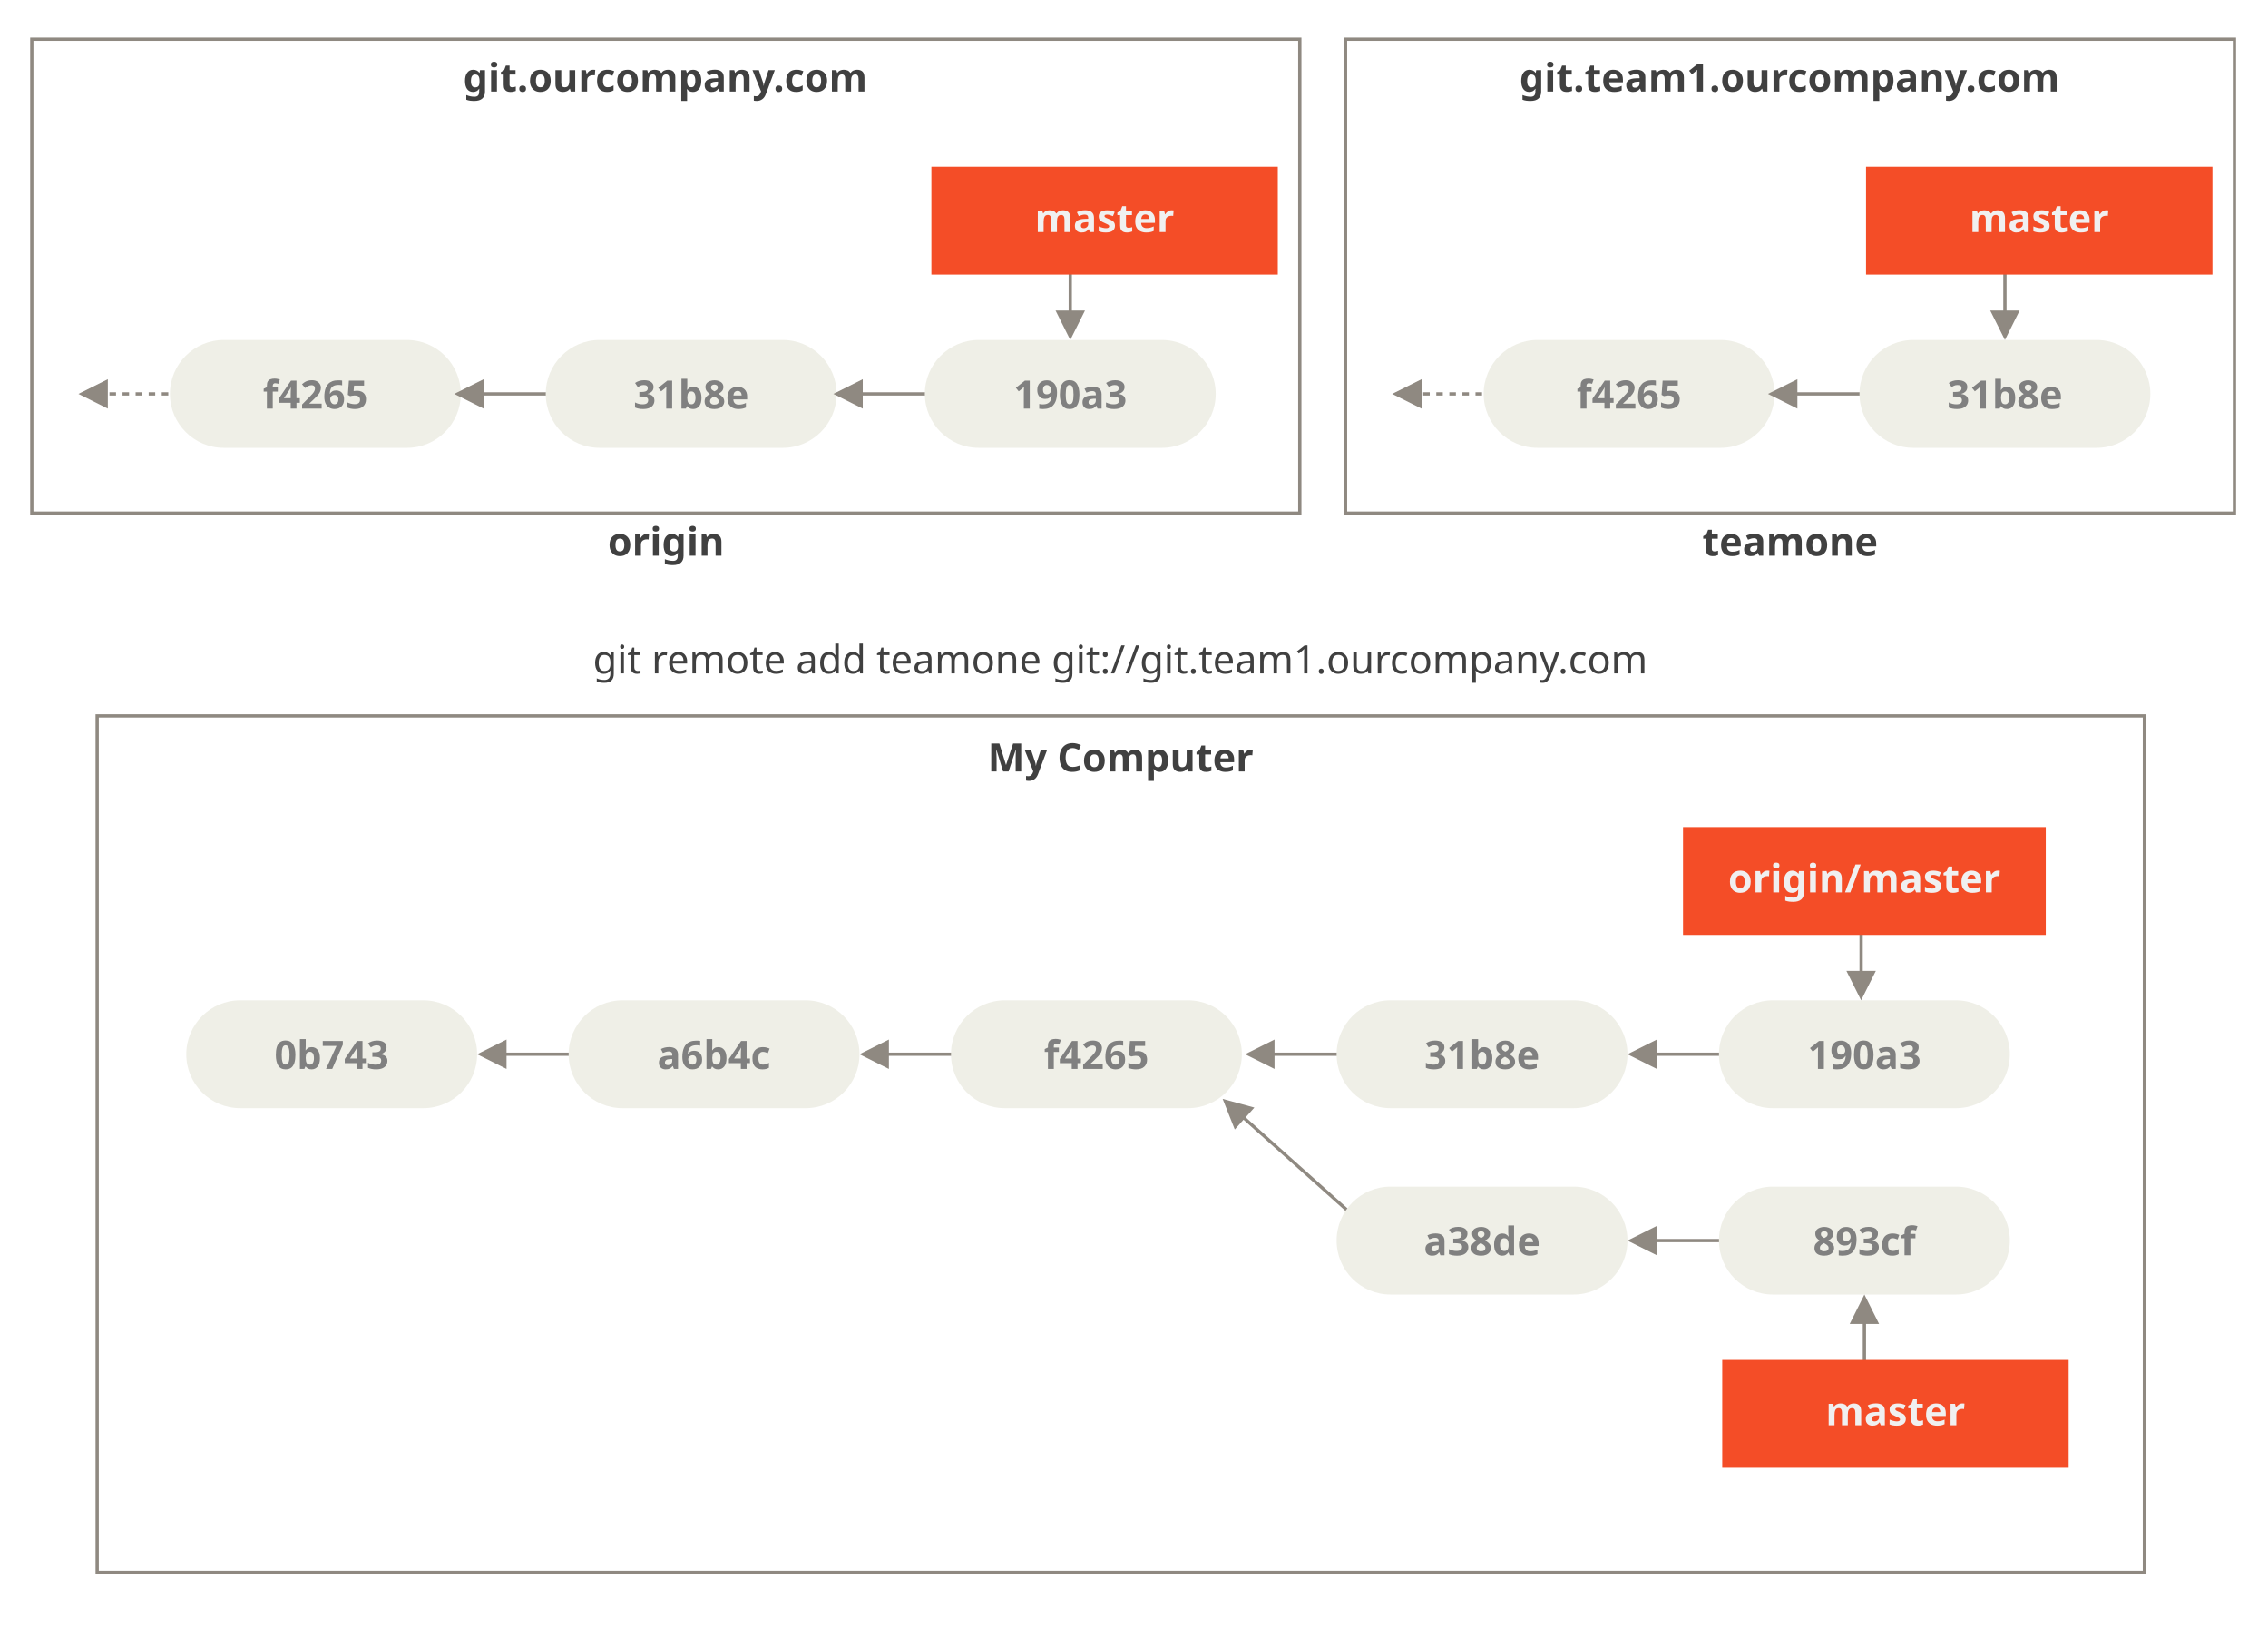
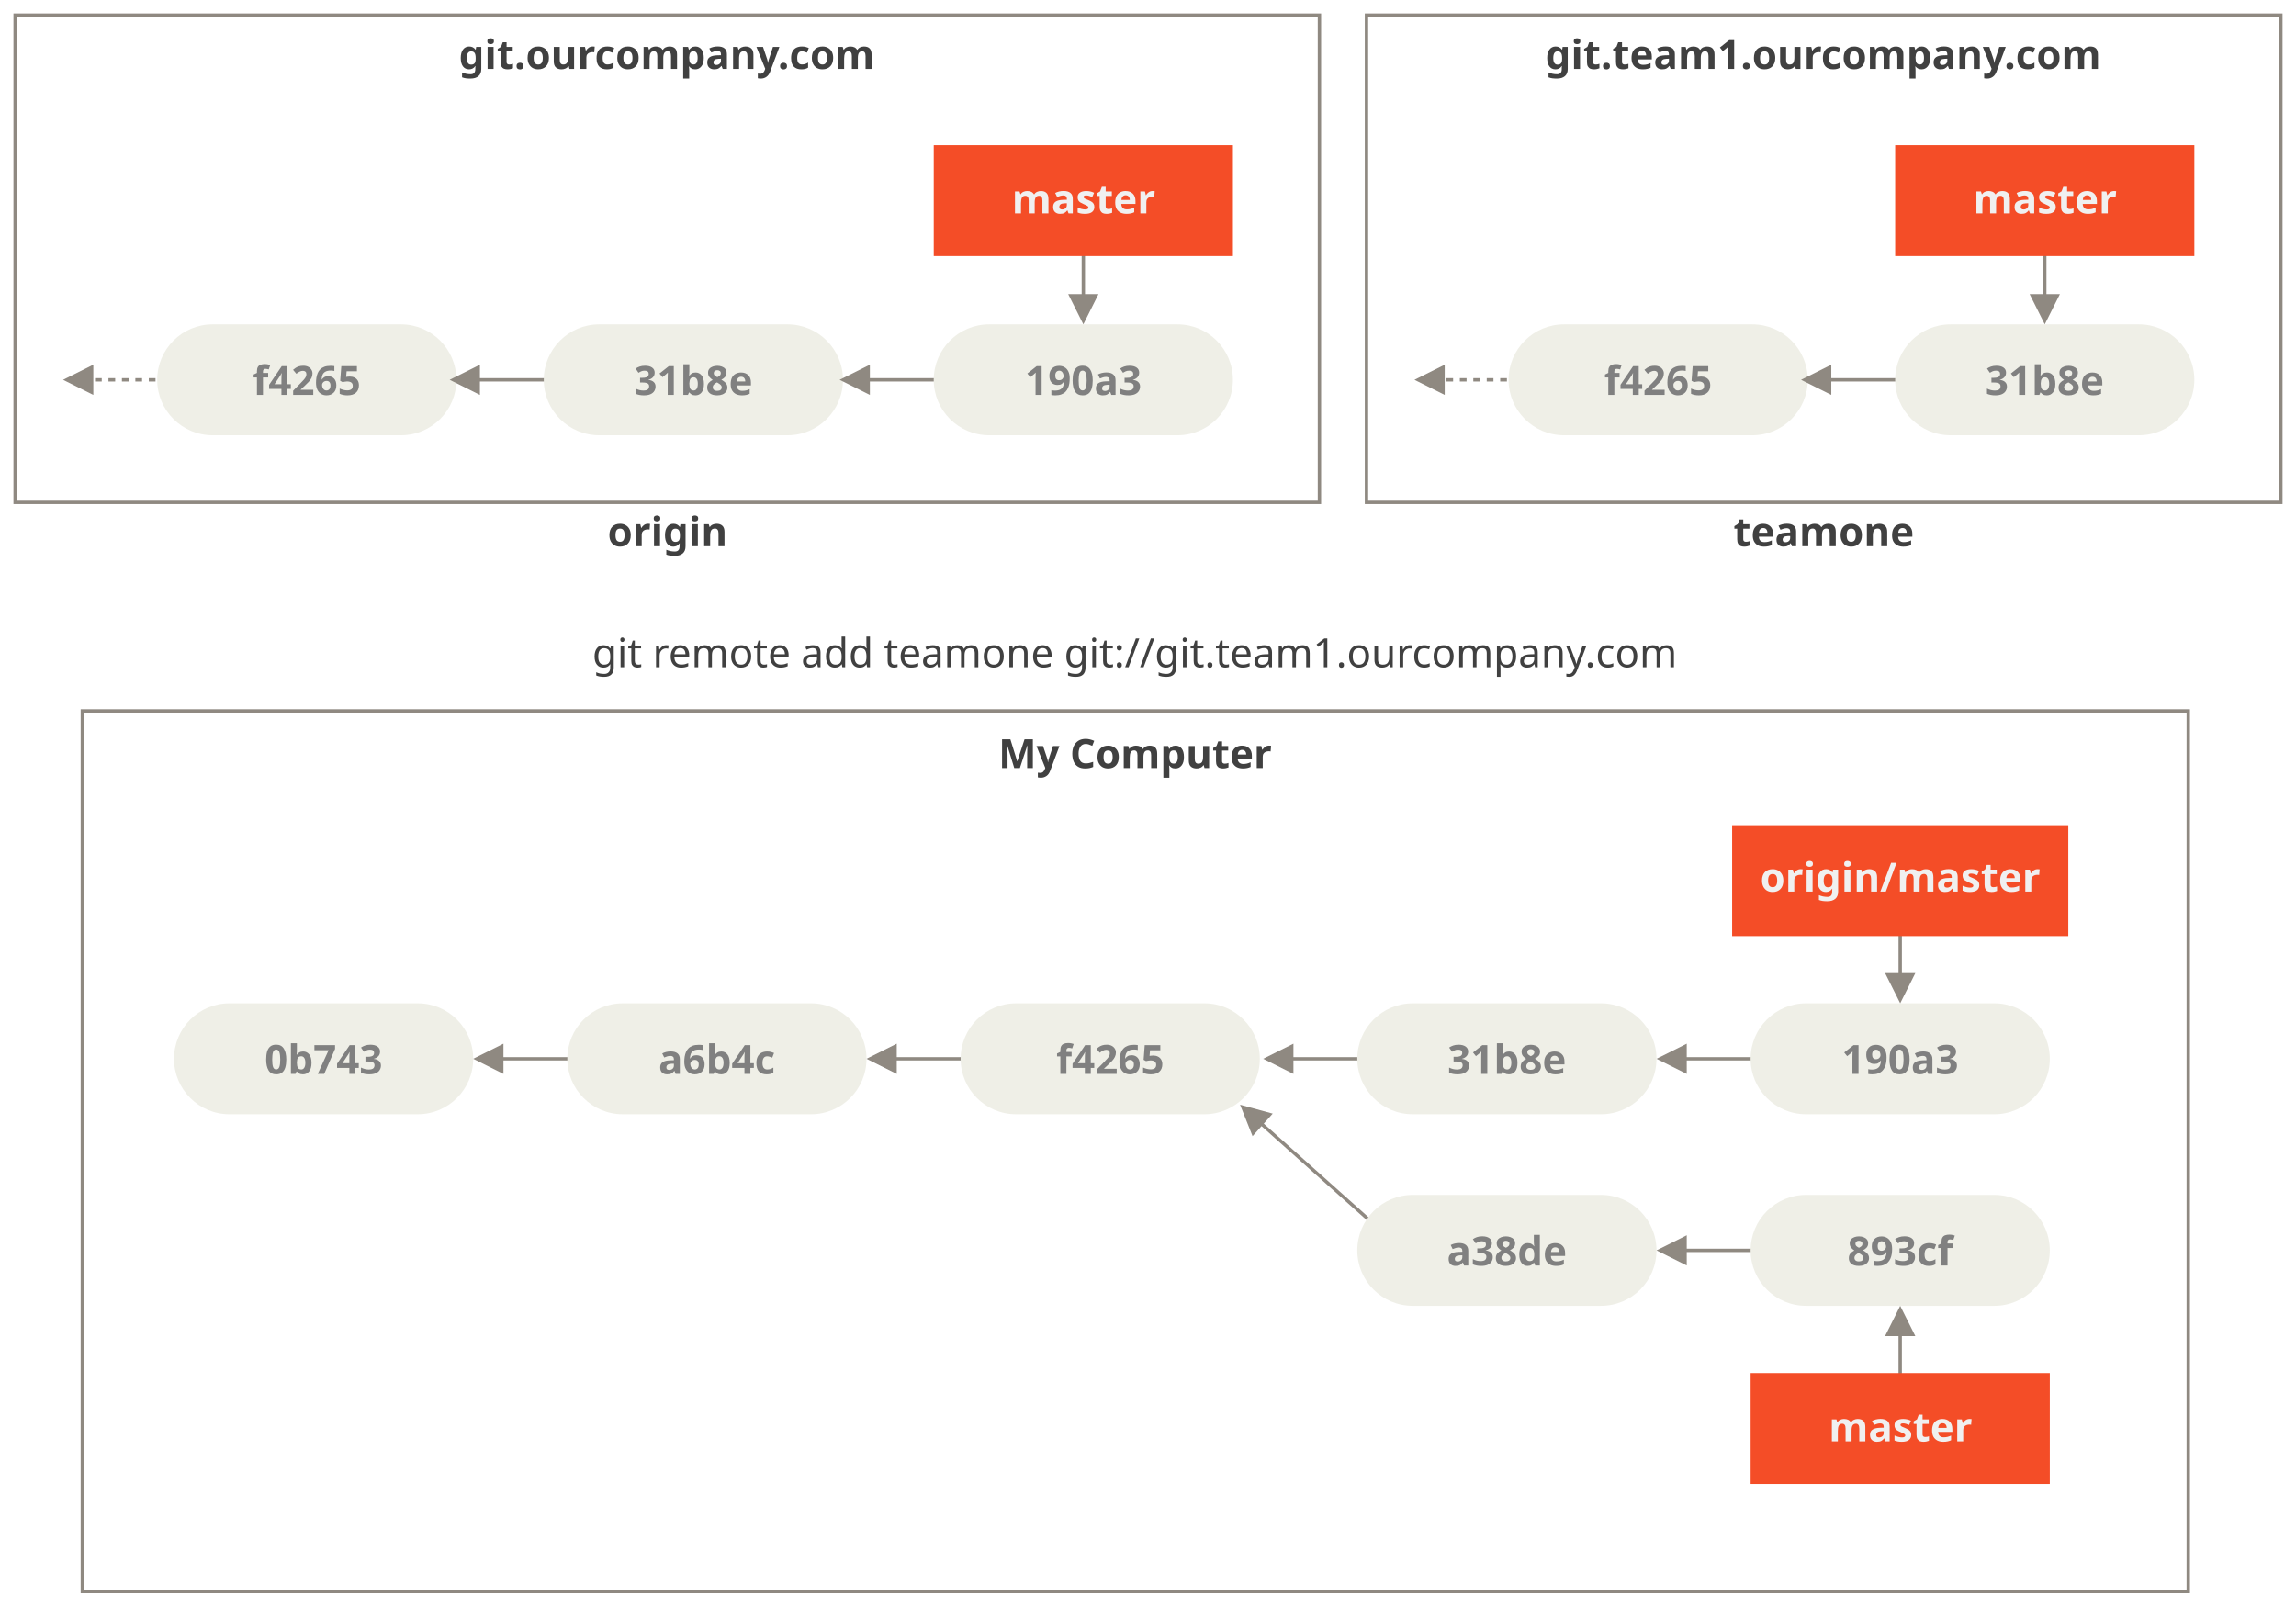
- <svg xmlns="http://www.w3.org/2000/svg" id="svg14350" version="1.1" viewBox="0 0 694 498">
-   <g id="03---Remote-Branches-4" fill="none" fill-rule="evenodd">
-     <g id="Group" transform="translate(30 219)">
-       <g id="brown" transform="translate(27 87)">
-         <rect id="Rectangle-1" width="89" height="33" rx="16.5" fill="#EFEFE7" fill-rule="evenodd" />
-         <text id="C6" fill="#979797" font-family="Source Code Pro" font-size="12px" font-weight="700" text-anchor="middle">
-           <tspan id="tspan14181" x="44.5" y="21" fill="#808080">0b743</tspan>
-         </text>
-       </g>
-       <path id="Line-5" d="m125 103h39v1h-39v4l-9-4.5 9-4.5v4z" fill="#8F8981" fill-rule="nonzero" />
-       <g id="g14192" transform="translate(144 87)">
-         <rect id="rect14186" width="89" height="33" rx="16.5" fill="#EFEFE7" fill-rule="evenodd" />
-         <text id="text14190" fill="#979797" font-family="Source Code Pro" font-size="12px" font-weight="700" text-anchor="middle">
-           <tspan id="tspan14188" x="44.5" y="21" fill="#808080">a6b4c</tspan>
-         </text>
-       </g>
-       <g id="Line-4-+-brown-3" transform="translate(233 87)">
-         <path id="Line-4" d="m9 16h39v1h-39v4l-9-4.5 9-4.5v4z" fill="#8F8981" fill-rule="nonzero" />
-         <g id="g14201" transform="translate(28)">
-           <rect id="rect14195" width="89" height="33" rx="16.5" fill="#EFEFE7" fill-rule="evenodd" />
-           <text id="text14199" fill="#979797" font-family="Source Code Pro" font-size="12px" font-weight="700" text-anchor="middle">
-             <tspan id="tspan14197" x="44.5" y="21" fill="#808080">f4265</tspan>
-           </text>
-         </g>
-       </g>
-       <path id="Line-11" d="m360 103h39v1h-39v4l-9-4.5 9-4.5v4z" fill="#8F8981" fill-rule="nonzero" />
-       <path id="Line-14" d="m351.17 122.79 41.035 36.669-.666.746-41.035-36.669-2.665 2.983-3.712-9.352 9.709 2.642-2.665 2.983z" fill="#8F8981" fill-rule="nonzero" />
-       <g id="g14212" transform="translate(379 87)">
-         <rect id="rect14206" width="89" height="33" rx="16.5" fill="#EFEFE7" fill-rule="evenodd" />
-         <text id="text14210" fill="#979797" font-family="Source Code Pro" font-size="12px" font-weight="700" text-anchor="middle">
-           <tspan id="tspan14208" x="44.5" y="21" fill="#808080">31b8e</tspan>
-         </text>
-       </g>
-       <path id="Line-12" d="m477 103h39v1h-39v4l-9-4.5 9-4.5v4z" fill="#8F8981" fill-rule="nonzero" />
-       <g id="g14221" transform="translate(496 87)">
-         <rect id="rect14215" width="89" height="33" rx="16.5" fill="#EFEFE7" fill-rule="evenodd" />
-         <text id="text14219" fill="#979797" font-family="Source Code Pro" font-size="12px" font-weight="700" text-anchor="middle">
-           <tspan id="tspan14217" x="44.5" y="21" fill="#808080">190a3</tspan>
-         </text>
-       </g>
-       <g id="g14229" transform="translate(379 144)">
-         <rect id="rect14223" width="89" height="33" rx="16.5" fill="#EFEFE7" fill-rule="evenodd" />
-         <text id="text14227" fill="#979797" font-family="Source Code Pro" font-size="12px" font-weight="700" text-anchor="middle">
-           <tspan id="tspan14225" x="44.5" y="21" fill="#808080">a38de</tspan>
-         </text>
-       </g>
-       <path id="Line-13" d="m477 160h39v1h-39v4l-9-4.5 9-4.5v4z" fill="#8F8981" fill-rule="nonzero" />
-       <g id="g14238" transform="translate(496 144)">
-         <rect id="rect14232" width="89" height="33" rx="16.5" fill="#EFEFE7" fill-rule="evenodd" />
-         <text id="text14236" fill="#979797" font-family="Source Code Pro" font-size="12px" font-weight="700" text-anchor="middle">
-           <tspan id="tspan14234" x="44.5" y="21" fill="#808080">893cf</tspan>
-         </text>
-       </g>
-       <g id="Line-3-+-ref-2" transform="translate(497 177)">
-         <path id="Line-3" d="m44 9v25h-1v-25h-4l4.5-9 4.5 9h-4z" fill="#8F8981" fill-rule="nonzero" />
-         <g id="ref" transform="translate(0 20)">
-           <rect id="Rectangle-2" width="106" height="33" fill="#F44D27" fill-rule="evenodd" />
-           <text id="master" fill="#979797" font-family="Source Code Pro" font-size="12px" font-weight="700" text-anchor="middle">
-             <tspan id="tspan14242" x="53" y="20" fill="#f0f0f0">master</tspan>
-           </text>
-         </g>
-       </g>
-       <g id="Line-6-+-ref-3" transform="translate(485 34)">
-         <path id="Line-6" d="m54 44v-27h1v27h4l-4.5 9-4.5-9h4z" fill="#8F8981" fill-rule="nonzero" />
-         <g id="ref-3">
-           <rect id="rect14248" width="111" height="33" fill="#F44D27" />
-           <text id="text14252" fill="#979797" font-family="Source Code Pro" font-size="12px" font-weight="700" text-anchor="middle">
-             <tspan id="tspan14250" x="55.5" y="20" fill="#f0f0f0">origin/master</tspan>
-           </text>
-         </g>
-       </g>
-       <rect id="Rectangle-11" x="-.265" width="626.45" height="262" stroke="#8F8981" stroke-linecap="square" />
-       <text id="My-Computer" transform="translate(-.30336)" font-size="12px" font-weight="700" style="fill:#404040;font-family:'Source Code Pro';font-size:12px;font-weight:700;text-anchor:middle">
-         <tspan id="tspan14257" x="313.225" y="17" style="fill:#404040">My Computer</tspan>
+ <svg xmlns="http://www.w3.org/2000/svg" id="svg14350" version="1.1" viewBox="0 0 683 478">
+   <g id="g10643">
+     <g id="brown" transform="translate(51.765,298.5)" style="fill-rule:evenodd;fill:none">
+       <rect id="Rectangle-1" width="89" height="33" rx="16.5" ry="16.5" style="fill-rule:evenodd;fill:#efefe7" />
+       <text id="C6" font-size="12px" font-weight="700" style="fill:#979797;font-family:'Source Code Pro';font-size:12px;font-weight:700;text-anchor:middle">
+         <tspan id="tspan14181" x="44.5" y="21" style="fill:gray">0b743</tspan>
      </text>
    </g>
-     <text id="git-remote-add-teamo" transform="translate(148.8)" font-size="12px" font-weight="700" style="fill:#404040;font-family:'Source Code Pro';font-feature-settings:normal;font-size:12px;font-variant-caps:normal;font-variant-ligatures:normal;font-variant-numeric:normal;font-weight:500;text-align:center;text-anchor:middle;writing-mode:lr">
-       <tspan id="tspan14261" x="194" y="206" style="fill:#404040;font-family:'Source Code Pro';font-feature-settings:normal;font-size:12px;font-variant-caps:normal;font-variant-ligatures:normal;font-variant-numeric:normal;font-weight:500;text-align:center;text-anchor:middle;writing-mode:lr">git remote add teamone git://git.team1.ourcompany.com</tspan>
-     </text>
-     <g id="g14301" transform="translate(24 51)">
-       <path id="Line-8" d="m0 69.5 9-4.5v9l-9-4.5zm47.5-.5v1h-2v-1h2zm-4 0v1h-2v-1h2zm-4 0v1h-2v-1h2zm-4 0v1h-2v-1h2zm-4 0v1h-2v-1h2zm-4 0v1h-2v-1h2zm-4 0v1h-2v-1h2zm-4 0v1h-2v-1h2zm-4 0v1h-2v-1h2zm-4 0v1h-2v-1h2z" fill="#8F8981" fill-rule="nonzero" />
-       <g id="g14271" transform="translate(28 53)">
-         <rect id="rect14265" width="89" height="33" rx="16.5" fill="#EFEFE7" fill-rule="evenodd" />
-         <text id="text14269" fill="#979797" font-family="Source Code Pro" font-size="12px" font-weight="700" text-anchor="middle">
-           <tspan id="tspan14267" x="44.5" y="21" fill="#808080">f4265</tspan>
-         </text>
-       </g>
-       <path id="Line-9" d="m124 69h39v1h-39v4l-9-4.5 9-4.5v4z" fill="#8F8981" fill-rule="nonzero" />
-       <g id="g14280" transform="translate(143 53)">
-         <rect id="rect14274" width="89" height="33" rx="16.5" fill="#EFEFE7" fill-rule="evenodd" />
-         <text id="text14278" fill="#979797" font-family="Source Code Pro" font-size="12px" font-weight="700" text-anchor="middle">
-           <tspan id="tspan14276" x="44.5" y="21" fill="#808080">31b8e</tspan>
-         </text>
-       </g>
-       <path id="Line-10" d="m240 69h39v1h-39v4l-9-4.5 9-4.5v4z" fill="#8F8981" fill-rule="nonzero" />
-       <g id="g14289" transform="translate(259 53)">
-         <rect id="rect14283" width="89" height="33" rx="16.5" fill="#EFEFE7" fill-rule="evenodd" />
-         <text id="text14287" fill="#979797" font-family="Source Code Pro" font-size="12px" font-weight="700" text-anchor="middle">
-           <tspan id="tspan14285" x="44.5" y="21" fill="#808080">190a3</tspan>
-         </text>
-       </g>
-       <g id="Line-2-+-ref" transform="translate(261)">
-         <path id="Line-2" d="m42 44v-24h1v24h4l-4.5 9-4.5-9h4z" fill="#8F8981" fill-rule="nonzero" />
-         <g id="g14298">
-           <rect id="rect14292" width="106" height="33" fill="#F44D27" fill-rule="evenodd" />
-           <text id="text14296" fill="#979797" font-family="Source Code Pro" font-size="12px" font-weight="700" text-anchor="middle">
-             <tspan id="tspan14294" x="53" y="20" fill="#f0f0f0">master</tspan>
-           </text>
-         </g>
-       </g>
-     </g>
-     <rect id="Rectangle-10" x="9.735" y="12" width="388" height="144.97" stroke="#8F8981" stroke-linecap="square" />
-     <text id="git.ourcompany.com" transform="translate(9.5766)" font-size="12px" font-weight="700" style="fill:#404040;font-family:'Source Code Pro';font-size:12px;font-weight:700;text-anchor:middle">
-       <tspan id="tspan14304" x="194" y="28" style="fill:#404040">git.ourcompany.com</tspan>
-     </text>
-     <text id="origin" transform="translate(9.8106)" font-size="12px" font-weight="700" style="fill:#404040;font-family:'Source Code Pro';font-size:12px;font-weight:700;text-anchor:middle">
-       <tspan id="tspan14307" x="194" y="170" style="fill:#404040">origin</tspan>
-     </text>
-     <path id="path14310" d="m426 120.5 9-4.5v9l-9-4.5zm47.5-.5v1h-2v-1h2zm-4 0v1h-2v-1h2zm-4 0v1h-2v-1h2zm-4 0v1h-2v-1h2zm-4 0v1h-2v-1h2zm-4 0v1h-2v-1h2zm-4 0v1h-2v-1h2zm-4 0v1h-2v-1h2zm-4 0v1h-2v-1h2zm-4 0v1h-2v-1h2z" fill="#8F8981" fill-rule="nonzero" />
-     <g id="g14318" transform="translate(454 104)">
-       <rect id="rect14312" width="89" height="33" rx="16.5" fill="#EFEFE7" fill-rule="evenodd" />
-       <text id="text14316" fill="#979797" font-family="Source Code Pro" font-size="12px" font-weight="700" text-anchor="middle">
-         <tspan id="tspan14314" x="44.5" y="21" fill="#808080">f4265</tspan>
+     <path id="Line-5" transform="translate(24.765,211.5)" d="m125 103h39v1h-39v4l-9-4.5 9-4.5z" style="fill:#8f8981" />
+     <g id="g14192" transform="translate(168.76 298.5)" style="fill-rule:evenodd;fill:none">
+       <rect id="rect14186" width="89" height="33" rx="16.5" ry="16.5" style="fill-rule:evenodd;fill:#efefe7" />
+       <text id="text14190" font-size="12px" font-weight="700" style="fill:#979797;font-family:'Source Code Pro';font-size:12px;font-weight:700;text-anchor:middle">
+         <tspan id="tspan14188" x="44.5" y="21" style="fill:gray">a6b4c</tspan>
      </text>
    </g>
-     <path id="path14320" d="m550 120h39v1h-39v4l-9-4.5 9-4.5v4z" fill="#8F8981" fill-rule="nonzero" />
-     <g id="g14328" transform="translate(569 104)">
-       <rect id="rect14322" width="89" height="33" rx="16.5" fill="#EFEFE7" fill-rule="evenodd" />
-       <text id="text14326" fill="#979797" font-family="Source Code Pro" font-size="12px" font-weight="700" text-anchor="middle">
-         <tspan id="tspan14324" x="44.5" y="21" fill="#808080">31b8e</tspan>
-       </text>
-     </g>
-     <g id="g14340" transform="translate(571 51)">
-       <path id="path14330" d="m42 44v-24h1v24h4l-4.5 9-4.5-9h4z" fill="#8F8981" fill-rule="nonzero" />
-       <g id="g14338">
-         <rect id="rect14332" width="106" height="33" fill="#F44D27" fill-rule="evenodd" />
-         <text id="text14336" fill="#979797" font-family="Source Code Pro" font-size="12px" font-weight="700" text-anchor="middle">
-           <tspan id="tspan14334" x="53" y="20" fill="#f0f0f0">master</tspan>
+     <g id="Line-4-+-brown-3" transform="translate(257.76 298.5)" style="fill-rule:evenodd;fill:none">
+       <path id="Line-4" d="m9 16h39v1h-39v4l-9-4.5 9-4.5z" style="fill-rule:nonzero;fill:#8f8981" />
+       <g id="g14201" transform="translate(28)">
+         <rect id="rect14195" width="89" height="33" rx="16.5" ry="16.5" style="fill-rule:evenodd;fill:#efefe7" />
+         <text id="text14199" font-size="12px" font-weight="700" style="fill:#979797;font-family:'Source Code Pro';font-size:12px;font-weight:700;text-anchor:middle">
+           <tspan id="tspan14197" x="44.5" y="21" style="fill:gray">f4265</tspan>
        </text>
      </g>
    </g>
-     <rect id="Rectangle-12" x="411.73" y="12" width="272" height="144.97" stroke="#8F8981" stroke-linecap="square" />
-     <text id="git.team1.ourcompany" transform="translate(353.58)" font-size="12px" font-weight="700" style="fill:#404040;font-family:'Source Code Pro';font-size:12px;font-weight:700;text-anchor:middle">
+     <path id="Line-11" transform="translate(24.765,211.5)" d="m360 103h39v1h-39v4l-9-4.5 9-4.5z" style="fill:#8f8981" />
+     <path id="Line-14" transform="translate(24.765,211.5)" d="m351.17 122.79 41.035 36.669-.666.746-41.035-36.669-2.665 2.983-3.712-9.352 9.709 2.642-2.665 2.983z" style="fill:#8f8981" />
+     <g id="g14212" transform="translate(403.76 298.5)" style="fill-rule:evenodd;fill:none">
+       <rect id="rect14206" width="89" height="33" rx="16.5" ry="16.5" style="fill-rule:evenodd;fill:#efefe7" />
+       <text id="text14210" font-size="12px" font-weight="700" style="fill:#979797;font-family:'Source Code Pro';font-size:12px;font-weight:700;text-anchor:middle">
+         <tspan id="tspan14208" x="44.5" y="21" style="fill:gray">31b8e</tspan>
+       </text>
+     </g>
+     <path id="Line-12" transform="translate(24.765,211.5)" d="m477 103h39v1h-39v4l-9-4.5 9-4.5z" style="fill:#8f8981" />
+     <g id="g14221" transform="translate(520.76 298.5)" style="fill-rule:evenodd;fill:none">
+       <rect id="rect14215" width="89" height="33" rx="16.5" ry="16.5" style="fill-rule:evenodd;fill:#efefe7" />
+       <text id="text14219" font-size="12px" font-weight="700" style="fill:#979797;font-family:'Source Code Pro';font-size:12px;font-weight:700;text-anchor:middle">
+         <tspan id="tspan14217" x="44.5" y="21" style="fill:gray">190a3</tspan>
+       </text>
+     </g>
+     <g id="g14229" transform="translate(403.76 355.5)" style="fill-rule:evenodd;fill:none">
+       <rect id="rect14223" width="89" height="33" rx="16.5" ry="16.5" style="fill-rule:evenodd;fill:#efefe7" />
+       <text id="text14227" font-size="12px" font-weight="700" style="fill:#979797;font-family:'Source Code Pro';font-size:12px;font-weight:700;text-anchor:middle">
+         <tspan id="tspan14225" x="44.5" y="21" style="fill:gray">a38de</tspan>
+       </text>
+     </g>
+     <path id="Line-13" transform="translate(24.765,211.5)" d="m477 160h39v1h-39v4l-9-4.5 9-4.5z" style="fill:#8f8981" />
+     <g id="g14238" transform="translate(520.76 355.5)" style="fill-rule:evenodd;fill:none">
+       <rect id="rect14232" width="89" height="33" rx="16.5" ry="16.5" style="fill-rule:evenodd;fill:#efefe7" />
+       <text id="text14236" font-size="12px" font-weight="700" style="fill:#979797;font-family:'Source Code Pro';font-size:12px;font-weight:700;text-anchor:middle">
+         <tspan id="tspan14234" x="44.5" y="21" style="fill:gray">893cf</tspan>
+       </text>
+     </g>
+     <path id="Line-3" transform="translate(521.76 388.5)" d="m44 9v25h-1v-25h-4l4.5-9 4.5 9z" style="fill:#8f8981" />
+     <g id="g10543" transform="translate(-6.235 -7.5)">
+       <rect id="Rectangle-2" transform="matrix(.83962 0 0 1 527 416)" width="106" height="33" style="fill-rule:evenodd;fill:#f44d27" />
+       <text id="master" transform="translate(518.6 416.32)" font-size="12px" font-weight="700" style="fill-rule:evenodd;fill:#979797;font-family:'Source Code Pro';font-size:12px;font-weight:700;text-anchor:middle">
+         <tspan id="tspan14242" x="53" y="20" style="fill:#f0f0f0">master</tspan>
+       </text>
+     </g>
+     <g id="g10530" transform="translate(.265 -7.5)">
+       <path id="Line-6" transform="translate(510.5,253)" d="m54 44v-27h1v27h4l-4.5 9-4.5-9z" style="fill:#8f8981" />
+       <g id="g10523">
+         <rect id="rect14248" transform="matrix(.9009 0 0 1 515 253)" width="111" height="33" style="fill-rule:evenodd;fill:#f44d27" />
+         <text id="text14252" transform="translate(509.53 252.76)" font-size="12px" font-weight="700" style="fill-rule:evenodd;fill:#979797;font-family:'Source Code Pro';font-size:12px;font-weight:700;text-anchor:middle">
+           <tspan id="tspan14250" x="55.5" y="20" style="fill:#f0f0f0">origin/master</tspan>
+         </text>
+       </g>
+     </g>
+     <rect id="Rectangle-11" transform="translate(24.765,211.5)" x="-.265" width="626.45" height="262" style="fill:none;stroke-linecap:square;stroke:#8f8981" />
+     <text id="My-Computer" transform="translate(24.462 211.5)" font-size="12px" font-weight="700" style="fill-rule:evenodd;fill:#404040;font-family:'Source Code Pro';font-size:12px;font-weight:700;text-anchor:middle">
+       <tspan id="tspan14257" x="313.225" y="17" style="fill:#404040">My Computer</tspan>
+     </text>
+     <text id="git-remote-add-teamo" transform="translate(143.56 -7.5)" font-size="12px" font-weight="700" style="fill-rule:evenodd;fill:#404040;font-family:'Source Code Pro';font-feature-settings:normal;font-size:12px;font-variant-caps:normal;font-variant-ligatures:normal;font-variant-numeric:normal;font-weight:500;text-align:center;text-anchor:middle">
+       <tspan id="tspan14261" x="194" y="206" style="fill:#404040;font-family:'Source Code Pro';font-feature-settings:normal;font-size:12px;font-variant-caps:normal;font-variant-ligatures:normal;font-variant-numeric:normal;font-weight:500;text-align:center;text-anchor:middle">git remote add teamone git://git.team1.ourcompany.com</tspan>
+     </text>
+     <path id="Line-8" transform="translate(18.765,43.5)" d="m0 69.5 9-4.5v9zm47.5-.5v1h-2v-1zm-4 0v1h-2v-1zm-4 0v1h-2v-1zm-4 0v1h-2v-1zm-4 0v1h-2v-1zm-4 0v1h-2v-1zm-4 0v1h-2v-1zm-4 0v1h-2v-1zm-4 0v1h-2v-1zm-4 0v1h-2v-1z" style="fill:#8f8981" />
+     <g id="g14271" transform="translate(46.765,96.5)" style="fill-rule:evenodd;fill:none">
+       <rect id="rect14265" width="89" height="33" rx="16.5" ry="16.5" style="fill-rule:evenodd;fill:#efefe7" />
+       <text id="text14269" font-size="12px" font-weight="700" style="fill:#979797;font-family:'Source Code Pro';font-size:12px;font-weight:700;text-anchor:middle">
+         <tspan id="tspan14267" x="44.5" y="21" style="fill:gray">f4265</tspan>
+       </text>
+     </g>
+     <path id="Line-9" transform="translate(18.765,43.5)" d="m124 69h39v1h-39v4l-9-4.5 9-4.5z" style="fill:#8f8981" />
+     <g id="g14280" transform="translate(161.76 96.5)" style="fill-rule:evenodd;fill:none">
+       <rect id="rect14274" width="89" height="33" rx="16.5" ry="16.5" style="fill-rule:evenodd;fill:#efefe7" />
+       <text id="text14278" font-size="12px" font-weight="700" style="fill:#979797;font-family:'Source Code Pro';font-size:12px;font-weight:700;text-anchor:middle">
+         <tspan id="tspan14276" x="44.5" y="21" style="fill:gray">31b8e</tspan>
+       </text>
+     </g>
+     <path id="Line-10" transform="translate(18.765,43.5)" d="m240 69h39v1h-39v4l-9-4.5 9-4.5z" style="fill:#8f8981" />
+     <g id="g14289" transform="translate(277.76 96.5)" style="fill-rule:evenodd;fill:none">
+       <rect id="rect14283" width="89" height="33" rx="16.5" ry="16.5" style="fill-rule:evenodd;fill:#efefe7" />
+       <text id="text14287" font-size="12px" font-weight="700" style="fill:#979797;font-family:'Source Code Pro';font-size:12px;font-weight:700;text-anchor:middle">
+         <tspan id="tspan14285" x="44.5" y="21" style="fill:gray">190a3</tspan>
+       </text>
+     </g>
+     <g id="g10440" transform="translate(-5.235 -7.5)">
+       <path id="Line-2" transform="translate(285,51)" d="m42 44v-24h1v24h4l-4.5 9-4.5-9z" style="fill:#8f8981" />
+       <g id="g10433">
+         <rect id="rect14292" transform="matrix(.83962 0 0 1 283 50.684)" width="106" height="33" style="fill-rule:evenodd;fill:#f44d27" />
+         <text id="text14296" transform="translate(274.6 51)" font-size="12px" font-weight="700" style="fill-rule:evenodd;fill:#979797;font-family:'Source Code Pro';font-size:12px;font-weight:700;text-anchor:middle">
+           <tspan id="tspan14294" x="53" y="20" style="fill:#f0f0f0">master</tspan>
+         </text>
+       </g>
+     </g>
+     <rect id="Rectangle-10" transform="translate(-5.235 -7.5)" x="9.735" y="12" width="388" height="144.97" style="fill:none;stroke-linecap:square;stroke:#8f8981" />
+     <text id="git.ourcompany.com" transform="translate(4.3416 -7.5)" font-size="12px" font-weight="700" style="fill-rule:evenodd;fill:#404040;font-family:'Source Code Pro';font-size:12px;font-weight:700;text-anchor:middle">
+       <tspan id="tspan14304" x="194" y="28" style="fill:#404040">git.ourcompany.com</tspan>
+     </text>
+     <text id="origin" transform="translate(4.5756 -7.5)" font-size="12px" font-weight="700" style="fill-rule:evenodd;fill:#404040;font-family:'Source Code Pro';font-size:12px;font-weight:700;text-anchor:middle">
+       <tspan id="tspan14307" x="194" y="170" style="fill:#404040">origin</tspan>
+     </text>
+     <path id="path14310" transform="translate(-5.235 -7.5)" d="m426 120.5 9-4.5v9zm47.5-.5v1h-2v-1zm-4 0v1h-2v-1zm-4 0v1h-2v-1zm-4 0v1h-2v-1zm-4 0v1h-2v-1zm-4 0v1h-2v-1zm-4 0v1h-2v-1zm-4 0v1h-2v-1zm-4 0v1h-2v-1zm-4 0v1h-2v-1z" style="fill:#8f8981" />
+     <g id="g14318" transform="translate(448.76 96.5)" style="fill-rule:evenodd;fill:none">
+       <rect id="rect14312" width="89" height="33" rx="16.5" ry="16.5" style="fill-rule:evenodd;fill:#efefe7" />
+       <text id="text14316" font-size="12px" font-weight="700" style="fill:#979797;font-family:'Source Code Pro';font-size:12px;font-weight:700;text-anchor:middle">
+         <tspan id="tspan14314" x="44.5" y="21" style="fill:gray">f4265</tspan>
+       </text>
+     </g>
+     <path id="path14320" transform="translate(-5.235 -7.5)" d="m550 120h39v1h-39v4l-9-4.5 9-4.5z" style="fill:#8f8981" />
+     <g id="g14328" transform="translate(563.76 96.5)" style="fill-rule:evenodd;fill:none">
+       <rect id="rect14322" width="89" height="33" rx="16.5" ry="16.5" style="fill-rule:evenodd;fill:#efefe7" />
+       <text id="text14326" font-size="12px" font-weight="700" style="fill:#979797;font-family:'Source Code Pro';font-size:12px;font-weight:700;text-anchor:middle">
+         <tspan id="tspan14324" x="44.5" y="21" style="fill:gray">31b8e</tspan>
+       </text>
+     </g>
+     <g id="g10460" transform="translate(-5.235 -7.5)">
+       <path id="path14330" transform="translate(571,51)" d="m42 44v-24h1v24h4l-4.5 9-4.5-9z" style="fill:#8f8981" />
+       <g id="g10453" transform="translate(-10.4)">
+         <rect id="rect14332" transform="matrix(.83962 0 0 1 579.4 50.684)" width="106" height="33" style="fill-rule:evenodd;fill:#f44d27" />
+         <text id="text14336" transform="translate(571,51)" font-size="12px" font-weight="700" style="fill-rule:evenodd;fill:#979797;font-family:'Source Code Pro';font-size:12px;font-weight:700;text-anchor:middle">
+           <tspan id="tspan14334" x="53" y="20" style="fill:#f0f0f0">master</tspan>
+         </text>
+       </g>
+     </g>
+     <rect id="Rectangle-12" transform="translate(-5.235 -7.5)" x="411.73" y="12" width="272" height="144.97" style="fill:none;stroke-linecap:square;stroke:#8f8981" />
+     <text id="git.team1.ourcompany" transform="translate(348.34 -7.5)" font-size="12px" font-weight="700" style="fill-rule:evenodd;fill:#404040;font-family:'Source Code Pro';font-size:12px;font-weight:700;text-anchor:middle">
      <tspan id="tspan14343" x="194" y="28" style="fill:#404040">git.team1.ourcompany.com</tspan>
    </text>
-     <text id="teamone" transform="translate(353.76)" font-size="12px" font-weight="700" style="fill:#404040;font-family:'Source Code Pro';font-size:12px;font-weight:700;text-anchor:middle">
+     <text id="teamone" transform="translate(348.52 -7.5)" font-size="12px" font-weight="700" style="fill-rule:evenodd;fill:#404040;font-family:'Source Code Pro';font-size:12px;font-weight:700;text-anchor:middle">
      <tspan id="tspan14346" x="194" y="170" style="fill:#404040">teamone</tspan>
    </text>
  </g>
</svg>
